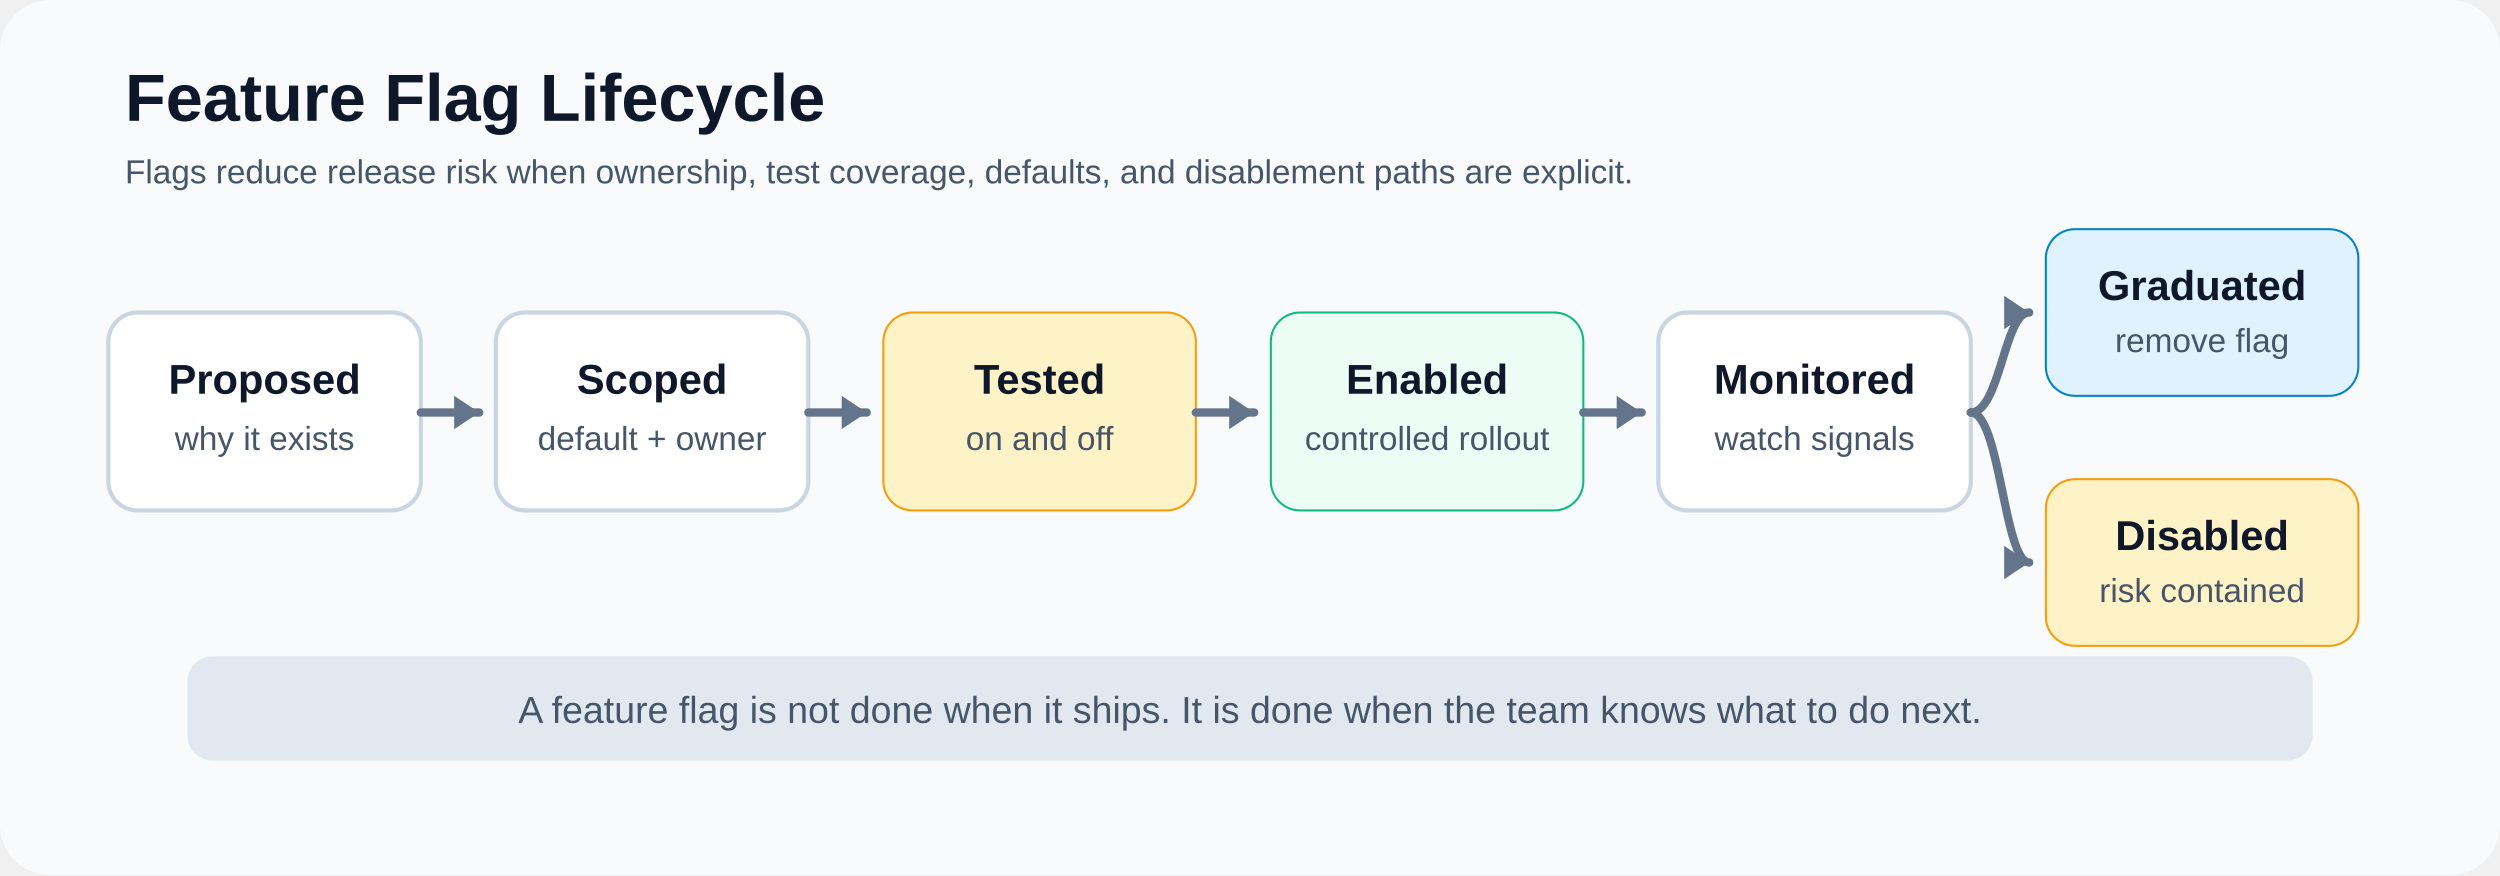
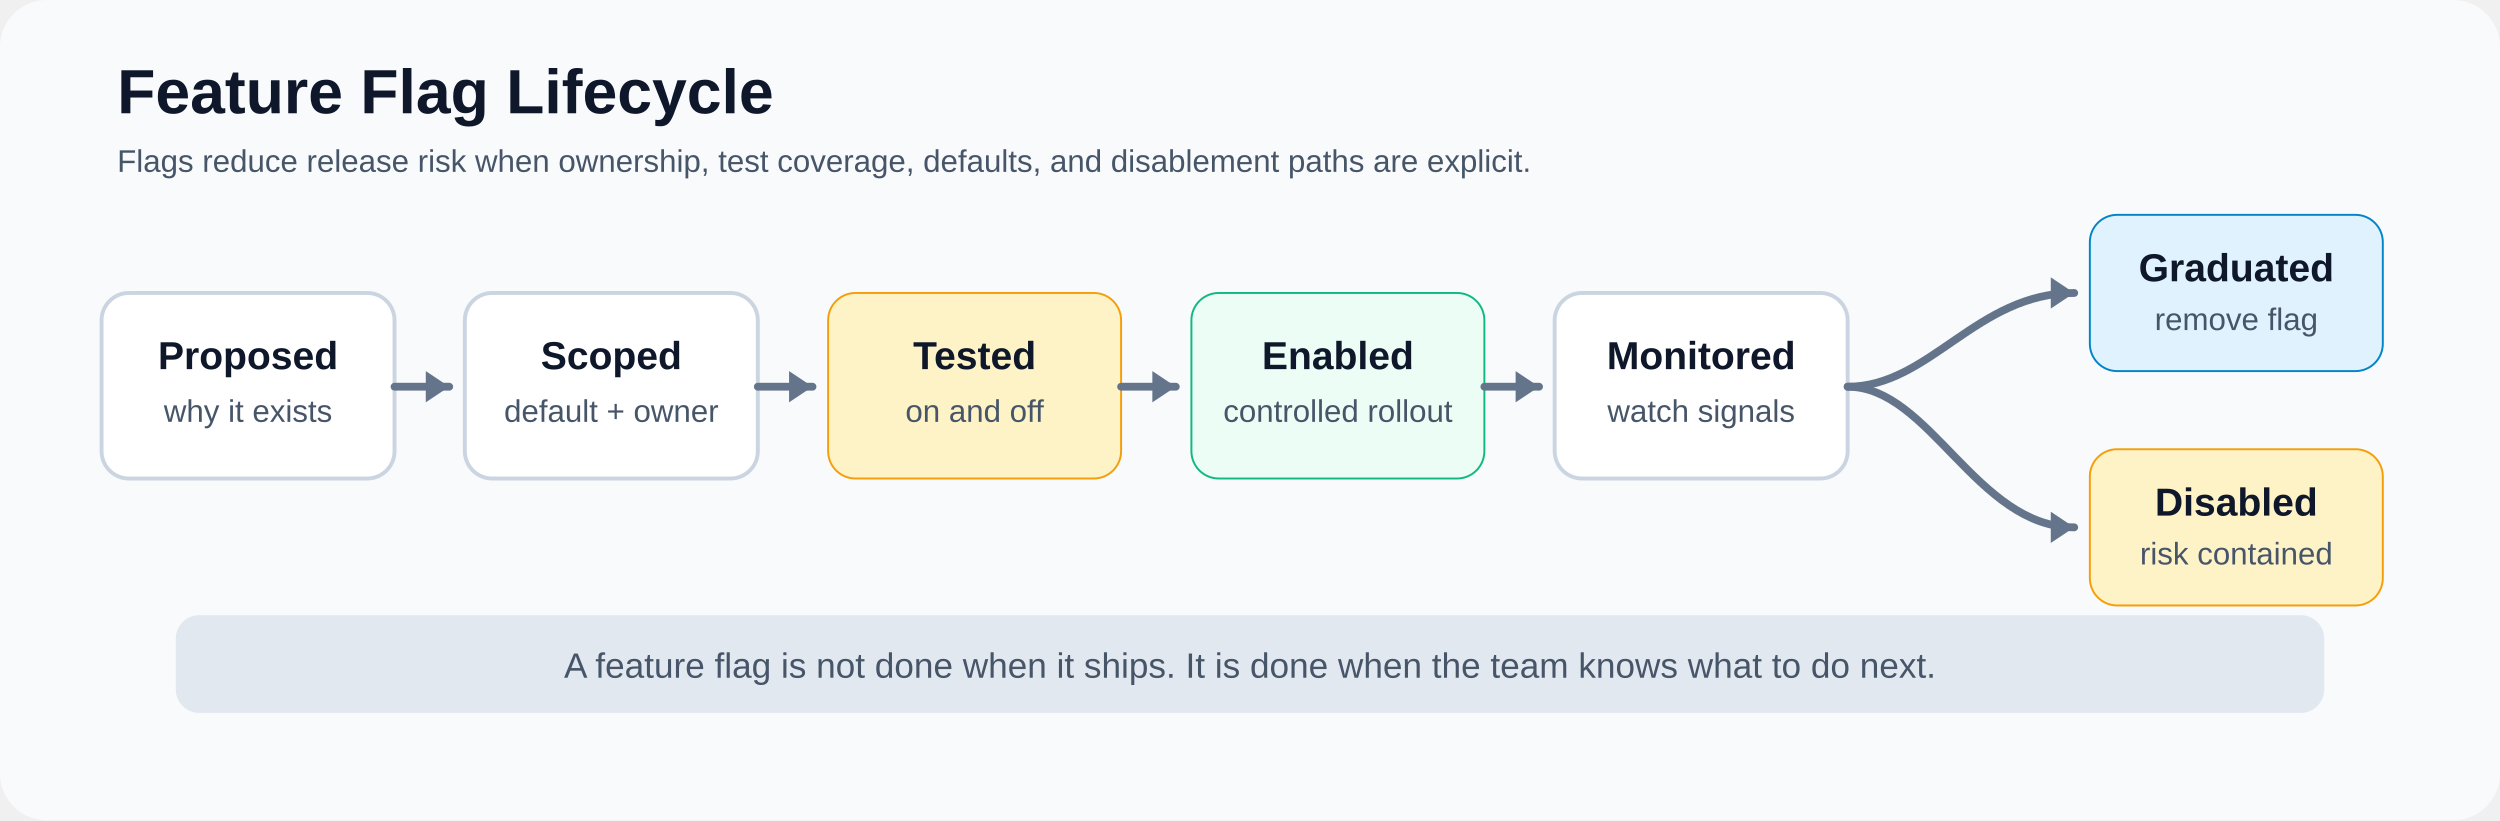
- <svg xmlns="http://www.w3.org/2000/svg" width="1200" height="420" viewBox="0 0 1200 420" role="img" aria-labelledby="title desc">
+ <svg xmlns="http://www.w3.org/2000/svg" width="1280" height="420" viewBox="0 0 1280 420" role="img" aria-labelledby="title desc">
  <defs>
    <style>
      .bg { fill: #f8fafc; }
      .node { fill: #ffffff; stroke: #cbd5e1; stroke-width: 2; }
      .active { fill: #ecfdf5; stroke: #10b981; }
      .warn { fill: #fef3c7; stroke: #f59e0b; }
      .done { fill: #e0f2fe; stroke: #0284c7; }
      .title { fill: #0f172a; font: 700 32px Arial, sans-serif; }
      .label { fill: #0f172a; font: 700 20px Arial, sans-serif; }
      .small { fill: #475569; font: 16px Arial, sans-serif; }
      .line { stroke: #64748b; stroke-width: 4; fill: none; stroke-linecap: round; }
      .arrow { fill: #64748b; }
    </style>
  </defs>
-   <rect class="bg" width="1200" height="420" rx="24" />
+   <rect class="bg" width="1280" height="420" rx="24" />
  <text x="60" y="58" class="title">Feature Flag Lifecycle</text>
  <text x="60" y="88" class="small">Flags reduce release risk when ownership, test coverage, defaults, and disablement paths are explicit.</text>
  <g transform="translate(52 150)">
    <rect class="node" width="150" height="95" rx="14" />
    <text class="label" x="75" y="39" text-anchor="middle">Proposed</text>
    <text class="small" x="75" y="66" text-anchor="middle">why it exists</text>
  </g>
  <g transform="translate(238 150)">
    <rect class="node" width="150" height="95" rx="14" />
    <text class="label" x="75" y="39" text-anchor="middle">Scoped</text>
    <text class="small" x="75" y="66" text-anchor="middle">default + owner</text>
  </g>
  <g transform="translate(424 150)">
    <rect class="warn" width="150" height="95" rx="14" />
    <text class="label" x="75" y="39" text-anchor="middle">Tested</text>
    <text class="small" x="75" y="66" text-anchor="middle">on and off</text>
  </g>
  <g transform="translate(610 150)">
    <rect class="active" width="150" height="95" rx="14" />
    <text class="label" x="75" y="39" text-anchor="middle">Enabled</text>
    <text class="small" x="75" y="66" text-anchor="middle">controlled rollout</text>
  </g>
  <g transform="translate(796 150)">
    <rect class="node" width="150" height="95" rx="14" />
    <text class="label" x="75" y="39" text-anchor="middle">Monitored</text>
    <text class="small" x="75" y="66" text-anchor="middle">watch signals</text>
  </g>
-   <g transform="translate(982 110)">
+   <g transform="translate(1070 110)">
    <rect class="done" width="150" height="80" rx="14" />
    <text class="label" x="75" y="34" text-anchor="middle">Graduated</text>
    <text class="small" x="75" y="59" text-anchor="middle">remove flag</text>
  </g>
-   <g transform="translate(982 230)">
+   <g transform="translate(1070 230)">
    <rect class="warn" width="150" height="80" rx="14" />
    <text class="label" x="75" y="34" text-anchor="middle">Disabled</text>
    <text class="small" x="75" y="59" text-anchor="middle">risk contained</text>
  </g>
  <path class="line" d="M202 198 H230" />
  <polygon class="arrow" points="230,198 218,190 218,206" />
  <path class="line" d="M388 198 H416" />
  <polygon class="arrow" points="416,198 404,190 404,206" />
  <path class="line" d="M574 198 H602" />
  <polygon class="arrow" points="602,198 590,190 590,206" />
  <path class="line" d="M760 198 H788" />
  <polygon class="arrow" points="788,198 776,190 776,206" />
-   <path class="line" d="M946 198 C960 198 962 150 974 150" />
-   <polygon class="arrow" points="974,150 962,142 962,158" />
-   <path class="line" d="M946 198 C960 198 962 270 974 270" />
-   <polygon class="arrow" points="974,270 962,262 962,278" />
+   <path class="line" d="M946 198 C988 198 1012 150 1062 150" />
+   <polygon class="arrow" points="1062,150 1050,142 1050,158" />
+   <path class="line" d="M946 198 C988 198 1012 270 1062 270" />
+   <polygon class="arrow" points="1062,270 1050,262 1050,278" />
  <g transform="translate(90 315)">
-     <rect x="0" y="0" width="1020" height="50" rx="12" fill="#e2e8f0" />
-     <text x="510" y="32" text-anchor="middle" class="small" style="font-size:18px">A feature flag is not done when it ships. It is done when the team knows what to do next.</text>
+     <rect x="0" y="0" width="1100" height="50" rx="12" fill="#e2e8f0" />
+     <text x="550" y="32" text-anchor="middle" class="small" style="font-size:18px">A feature flag is not done when it ships. It is done when the team knows what to do next.</text>
  </g>
</svg>
